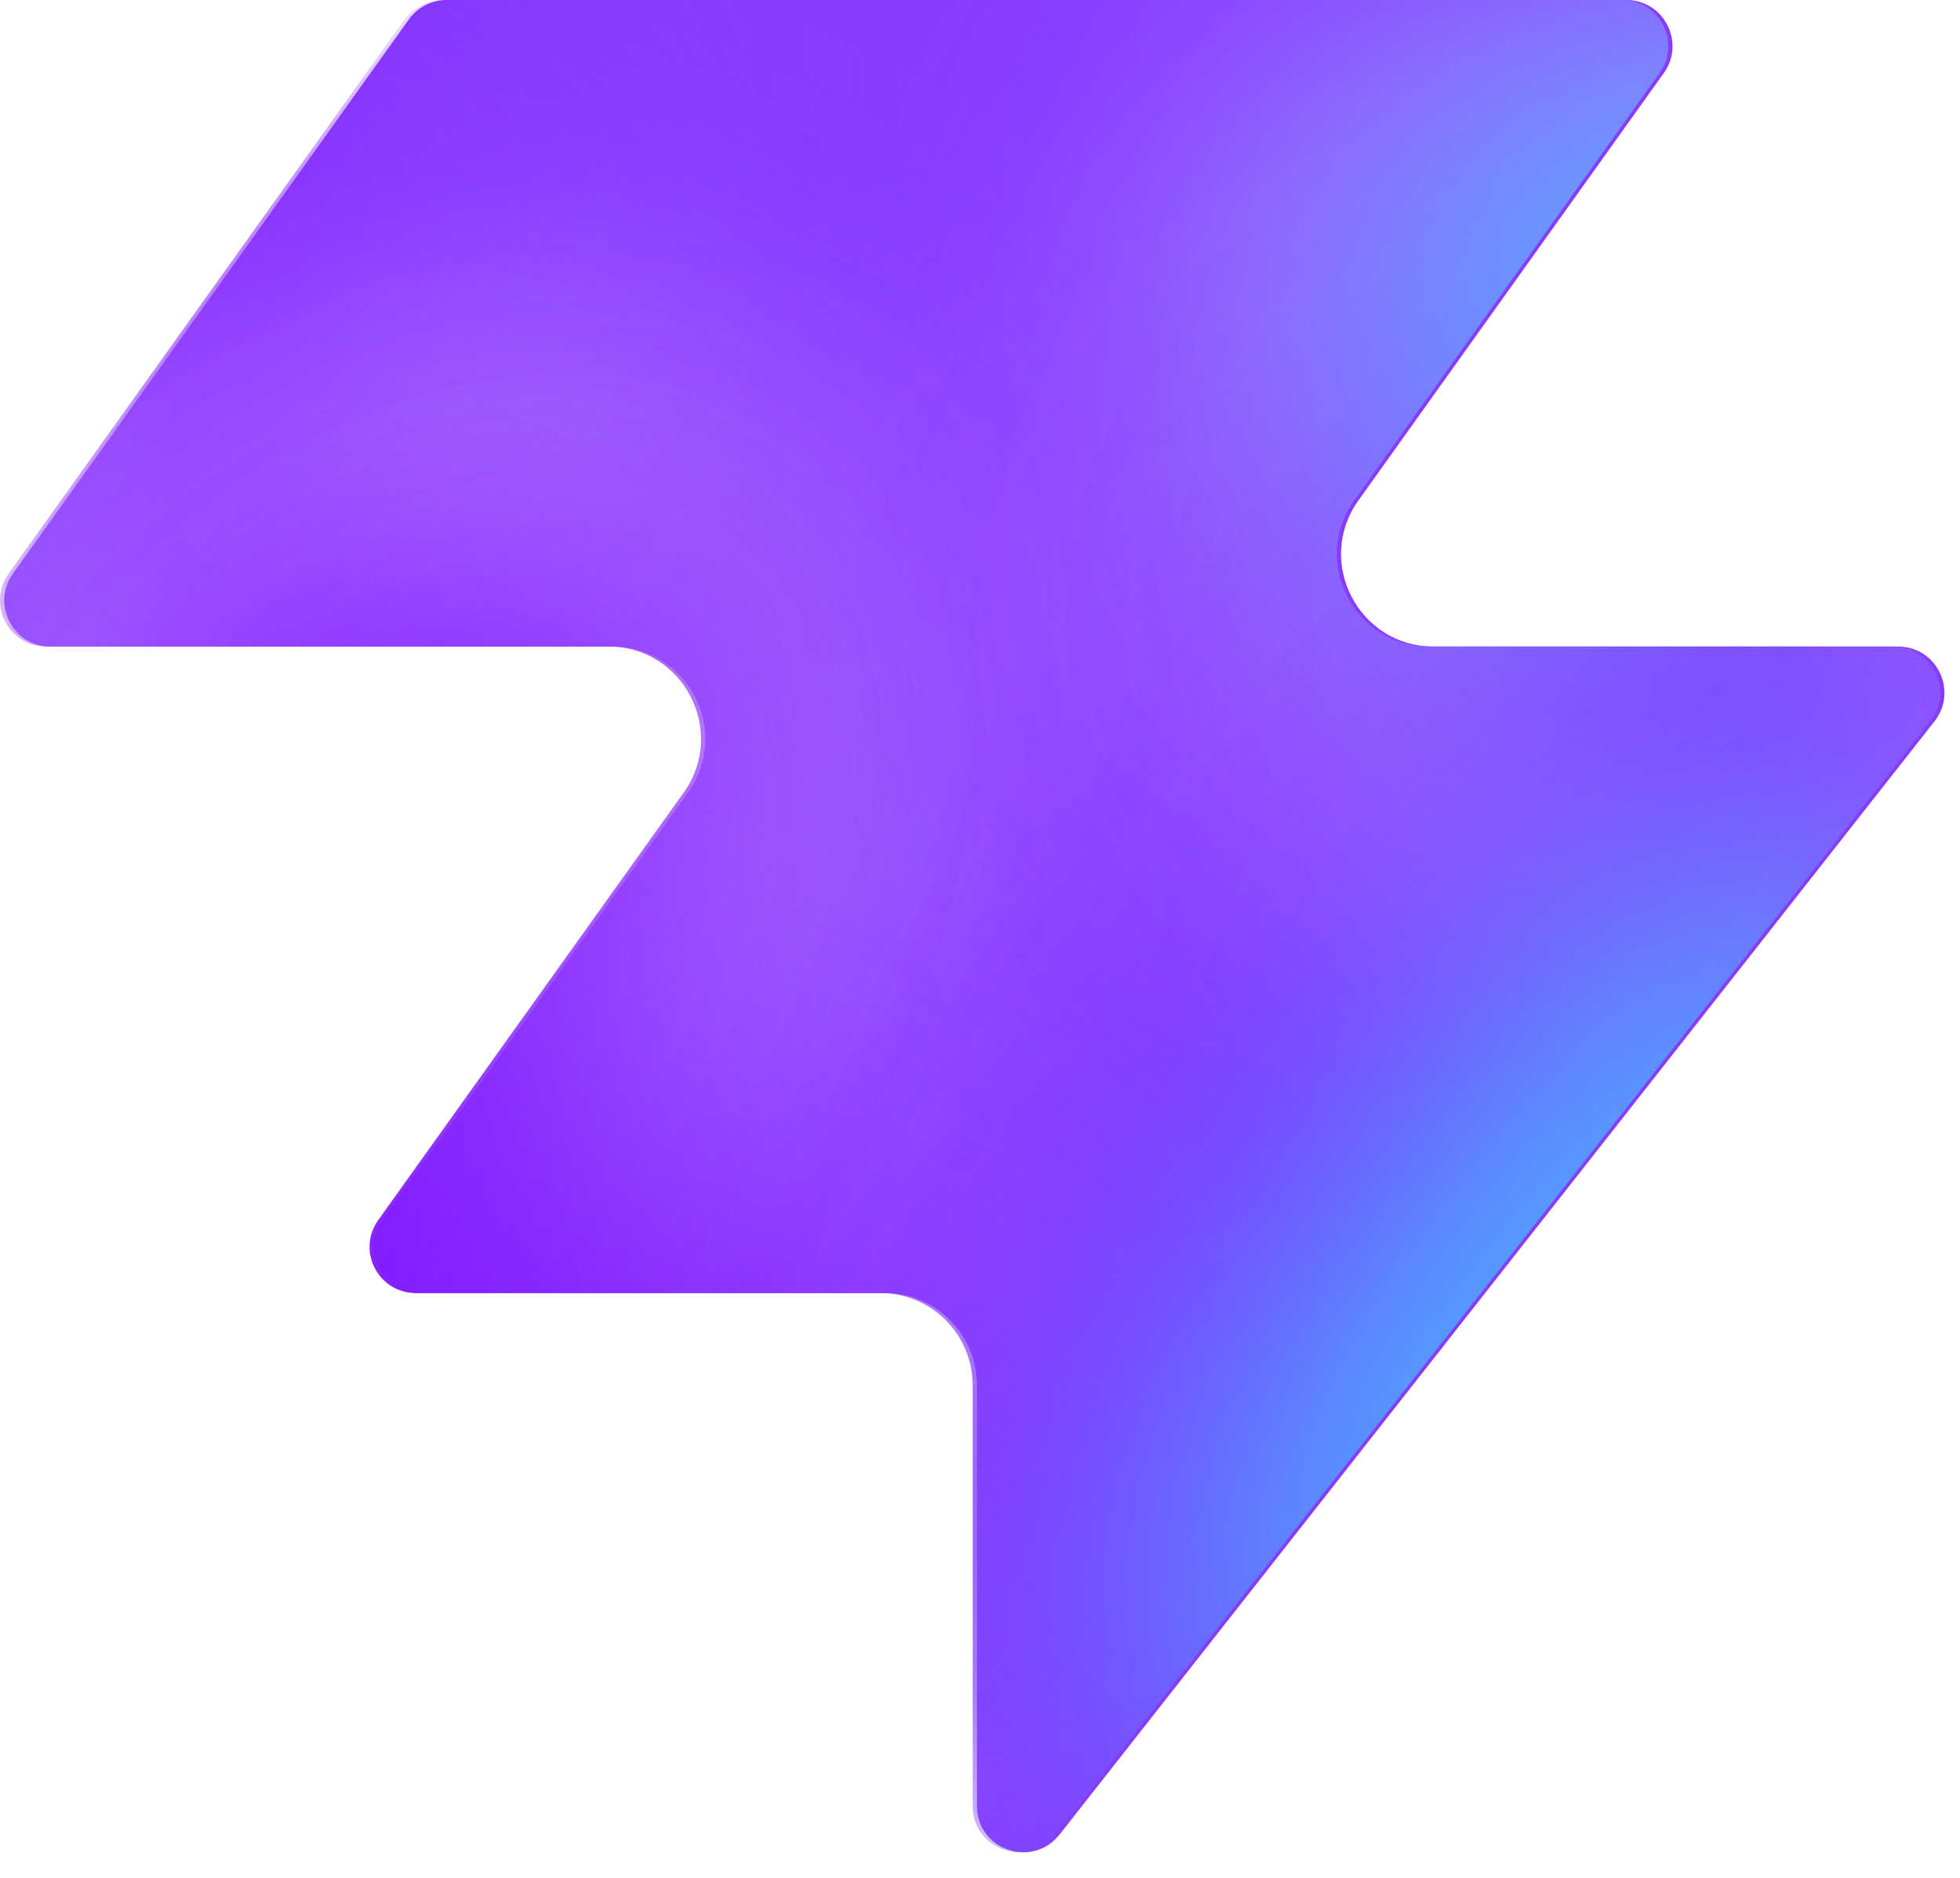
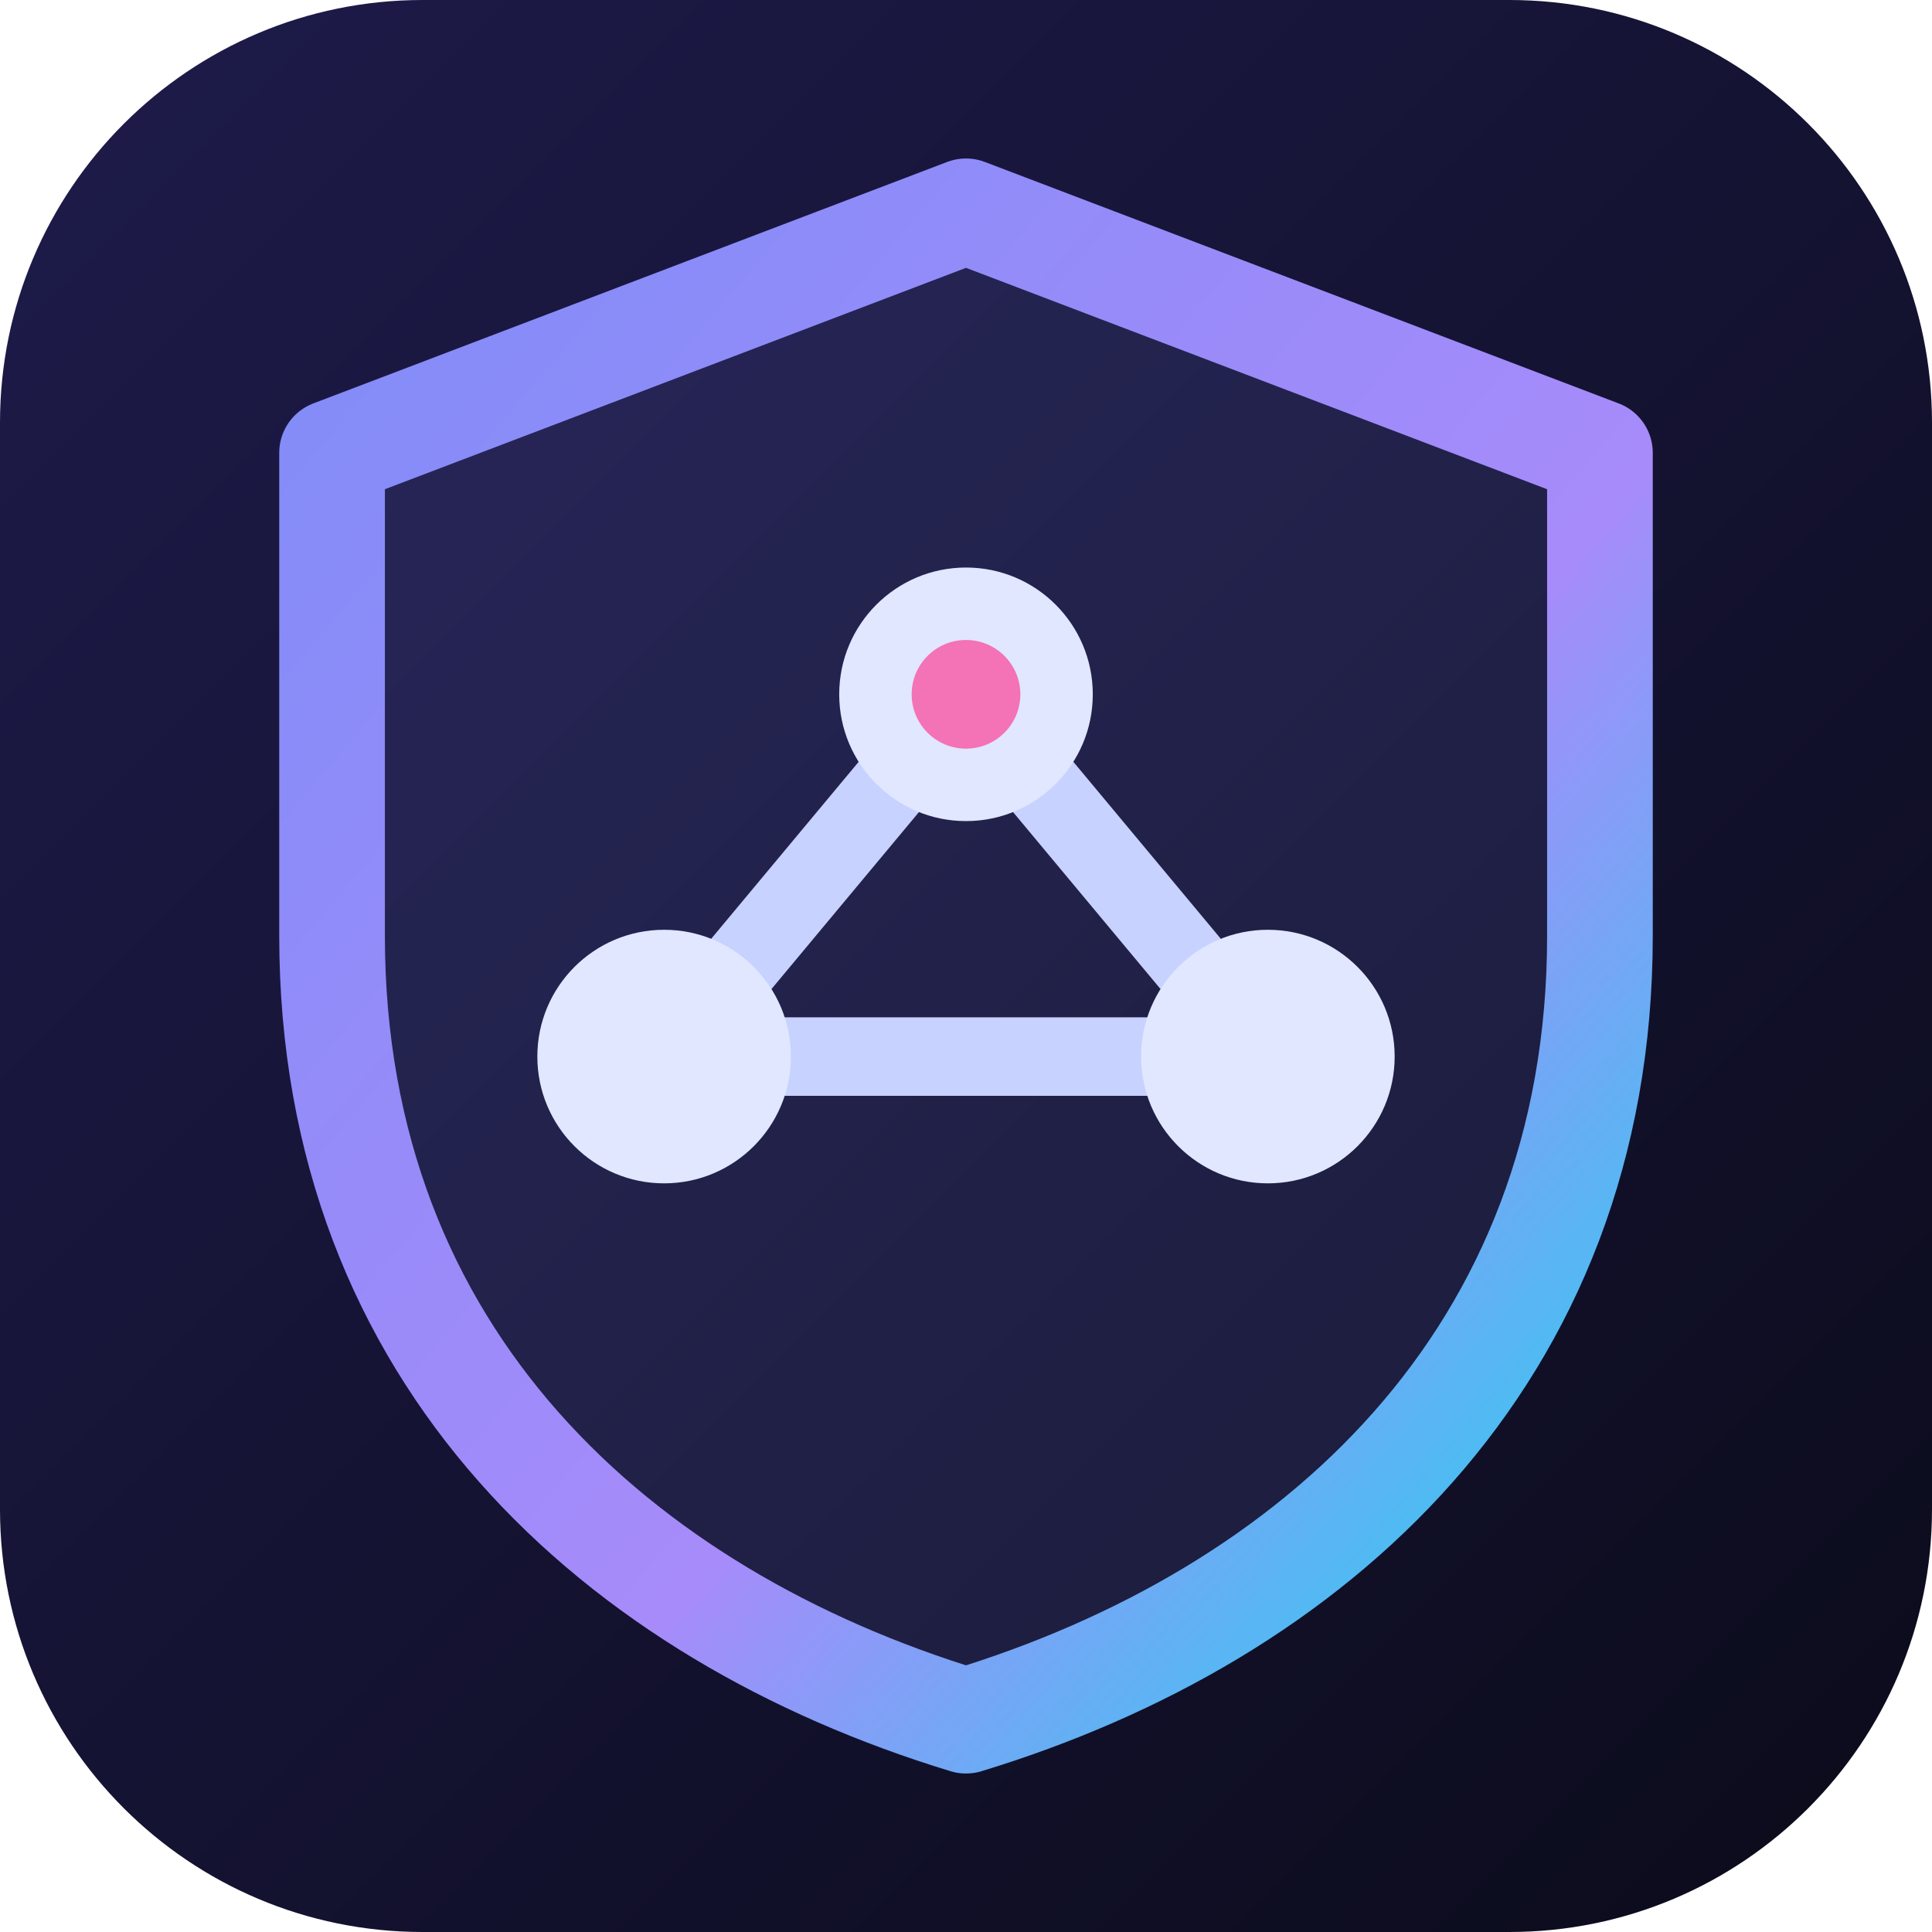
- <svg xmlns="http://www.w3.org/2000/svg" width="48" height="46" fill="none" viewBox="0 0 48 46">
-   <path fill="#863bff" d="M25.946 44.938c-.664.845-2.021.375-2.021-.698V33.937a2.26 2.26 0 0 0-2.262-2.262H10.287c-.92 0-1.456-1.04-.92-1.788l7.48-10.471c1.07-1.497 0-3.578-1.842-3.578H1.237c-.92 0-1.456-1.04-.92-1.788L10.013.474c.214-.297.556-.474.92-.474h28.894c.92 0 1.456 1.04.92 1.788l-7.48 10.471c-1.07 1.498 0 3.579 1.842 3.579h11.377c.943 0 1.473 1.088.89 1.83L25.947 44.94z" style="fill:#863bff;fill:color(display-p3 .525 .23 1);fill-opacity:1" />
-   <mask id="a" width="48" height="46" x="0" y="0" maskUnits="userSpaceOnUse" style="mask-type:alpha">
-     <path fill="#000" d="M25.842 44.938c-.664.844-2.021.375-2.021-.698V33.937a2.26 2.26 0 0 0-2.262-2.262H10.183c-.92 0-1.456-1.04-.92-1.788l7.48-10.471c1.07-1.498 0-3.579-1.842-3.579H1.133c-.92 0-1.456-1.04-.92-1.787L9.91.473c.214-.297.556-.474.92-.474h28.894c.92 0 1.456 1.04.92 1.788l-7.48 10.471c-1.07 1.498 0 3.578 1.842 3.578h11.377c.943 0 1.473 1.088.89 1.832L25.843 44.94z" style="fill:#000;fill-opacity:1" />
-   </mask>
-   <g mask="url(#a)">
-     <g filter="url(#b)">
-       <ellipse cx="5.508" cy="14.704" fill="#ede6ff" rx="5.508" ry="14.704" style="fill:#ede6ff;fill:color(display-p3 .927 .903 1);fill-opacity:1" transform="matrix(.00324 1 1 -.00324 -4.47 31.516)" />
-     </g>
-     <g filter="url(#c)">
-       <ellipse cx="10.399" cy="29.851" fill="#ede6ff" rx="10.399" ry="29.851" style="fill:#ede6ff;fill:color(display-p3 .927 .903 1);fill-opacity:1" transform="matrix(.00324 1 1 -.00324 -39.328 7.883)" />
-     </g>
-     <g filter="url(#d)">
-       <ellipse cx="5.508" cy="30.487" fill="#7e14ff" rx="5.508" ry="30.487" style="fill:#7e14ff;fill:color(display-p3 .492 .077 1);fill-opacity:1" transform="rotate(89.814 -25.913 -14.639)scale(1 -1)" />
-     </g>
-     <g filter="url(#e)">
-       <ellipse cx="5.508" cy="30.599" fill="#7e14ff" rx="5.508" ry="30.599" style="fill:#7e14ff;fill:color(display-p3 .492 .077 1);fill-opacity:1" transform="rotate(89.814 -32.644 -3.334)scale(1 -1)" />
-     </g>
-     <g filter="url(#f)">
-       <ellipse cx="5.508" cy="30.599" fill="#7e14ff" rx="5.508" ry="30.599" style="fill:#7e14ff;fill:color(display-p3 .492 .077 1);fill-opacity:1" transform="matrix(.00324 1 1 -.00324 -34.34 30.47)" />
-     </g>
-     <g filter="url(#g)">
-       <ellipse cx="14.072" cy="22.078" fill="#ede6ff" rx="14.072" ry="22.078" style="fill:#ede6ff;fill:color(display-p3 .927 .903 1);fill-opacity:1" transform="rotate(93.35 24.506 48.493)scale(-1 1)" />
-     </g>
-     <g filter="url(#h)">
-       <ellipse cx="3.47" cy="21.501" fill="#7e14ff" rx="3.47" ry="21.501" style="fill:#7e14ff;fill:color(display-p3 .492 .077 1);fill-opacity:1" transform="rotate(89.009 28.708 47.59)scale(-1 1)" />
-     </g>
-     <g filter="url(#i)">
-       <ellipse cx="3.47" cy="21.501" fill="#7e14ff" rx="3.47" ry="21.501" style="fill:#7e14ff;fill:color(display-p3 .492 .077 1);fill-opacity:1" transform="rotate(89.009 28.708 47.59)scale(-1 1)" />
-     </g>
-     <g filter="url(#j)">
-       <ellipse cx=".387" cy="8.972" fill="#7e14ff" rx="4.407" ry="29.108" style="fill:#7e14ff;fill:color(display-p3 .492 .077 1);fill-opacity:1" transform="rotate(39.51 .387 8.972)" />
-     </g>
-     <g filter="url(#k)">
-       <ellipse cx="47.523" cy="-6.092" fill="#7e14ff" rx="4.407" ry="29.108" style="fill:#7e14ff;fill:color(display-p3 .492 .077 1);fill-opacity:1" transform="rotate(37.892 47.523 -6.092)" />
-     </g>
-     <g filter="url(#l)">
-       <ellipse cx="41.412" cy="6.333" fill="#47bfff" rx="5.971" ry="9.665" style="fill:#47bfff;fill:color(display-p3 .28 .748 1);fill-opacity:1" transform="rotate(37.892 41.412 6.333)" />
-     </g>
-     <g filter="url(#m)">
-       <ellipse cx="-1.879" cy="38.332" fill="#7e14ff" rx="4.407" ry="29.108" style="fill:#7e14ff;fill:color(display-p3 .492 .077 1);fill-opacity:1" transform="rotate(37.892 -1.88 38.332)" />
-     </g>
-     <g filter="url(#n)">
-       <ellipse cx="-1.879" cy="38.332" fill="#7e14ff" rx="4.407" ry="29.108" style="fill:#7e14ff;fill:color(display-p3 .492 .077 1);fill-opacity:1" transform="rotate(37.892 -1.88 38.332)" />
-     </g>
-     <g filter="url(#o)">
-       <ellipse cx="35.651" cy="29.907" fill="#7e14ff" rx="4.407" ry="29.108" style="fill:#7e14ff;fill:color(display-p3 .492 .077 1);fill-opacity:1" transform="rotate(37.892 35.651 29.907)" />
-     </g>
-     <g filter="url(#p)">
-       <ellipse cx="38.418" cy="32.4" fill="#47bfff" rx="5.971" ry="15.297" style="fill:#47bfff;fill:color(display-p3 .28 .748 1);fill-opacity:1" transform="rotate(37.892 38.418 32.4)" />
-     </g>
+ <svg xmlns="http://www.w3.org/2000/svg" viewBox="0 0 64 64">
+   <defs>
+     <linearGradient id="bg" x1="0" y1="0" x2="1" y2="1">
+       <stop offset="0" stop-color="#1e1b4b" />
+       <stop offset="1" stop-color="#0b0b1a" />
+     </linearGradient>
+     <linearGradient id="ring" x1="0" y1="0" x2="1" y2="1">
+       <stop offset="0" stop-color="#818cf8" />
+       <stop offset="0.6" stop-color="#a78bfa" />
+       <stop offset="1" stop-color="#22d3ee" />
+     </linearGradient>
+   </defs>
+   <rect width="64" height="64" rx="14" fill="url(#bg)" />
+   <path d="M32 7 11 15v16c0 14 9.5 22.5 21 26 11.500-3.500 21-12 21-26V15L32 7Z" fill="rgba(129,140,248,0.12)" stroke="url(#ring)" stroke-width="3.5" stroke-linejoin="round" />
+   <g stroke="#c7d2fe" stroke-width="2.6" stroke-linecap="round" stroke-linejoin="round" fill="none">
+     <path d="M22 35 32 23l10 12M22 35h20" />
  </g>
-   <defs>
-     <filter id="b" width="60.045" height="41.654" x="-19.77" y="16.149" color-interpolation-filters="sRGB" filterUnits="userSpaceOnUse">
-       <feFlood flood-opacity="0" result="BackgroundImageFix" />
-       <feBlend in="SourceGraphic" in2="BackgroundImageFix" result="shape" />
-       <feGaussianBlur result="effect1_foregroundBlur_2002_17158" stdDeviation="7.659" />
-     </filter>
-     <filter id="c" width="90.34" height="51.437" x="-54.613" y="-7.533" color-interpolation-filters="sRGB" filterUnits="userSpaceOnUse">
-       <feFlood flood-opacity="0" result="BackgroundImageFix" />
-       <feBlend in="SourceGraphic" in2="BackgroundImageFix" result="shape" />
-       <feGaussianBlur result="effect1_foregroundBlur_2002_17158" stdDeviation="7.659" />
-     </filter>
-     <filter id="d" width="79.355" height="29.4" x="-49.64" y="2.03" color-interpolation-filters="sRGB" filterUnits="userSpaceOnUse">
-       <feFlood flood-opacity="0" result="BackgroundImageFix" />
-       <feBlend in="SourceGraphic" in2="BackgroundImageFix" result="shape" />
-       <feGaussianBlur result="effect1_foregroundBlur_2002_17158" stdDeviation="4.596" />
-     </filter>
-     <filter id="e" width="79.579" height="29.4" x="-45.045" y="20.029" color-interpolation-filters="sRGB" filterUnits="userSpaceOnUse">
-       <feFlood flood-opacity="0" result="BackgroundImageFix" />
-       <feBlend in="SourceGraphic" in2="BackgroundImageFix" result="shape" />
-       <feGaussianBlur result="effect1_foregroundBlur_2002_17158" stdDeviation="4.596" />
-     </filter>
-     <filter id="f" width="79.579" height="29.4" x="-43.513" y="21.178" color-interpolation-filters="sRGB" filterUnits="userSpaceOnUse">
-       <feFlood flood-opacity="0" result="BackgroundImageFix" />
-       <feBlend in="SourceGraphic" in2="BackgroundImageFix" result="shape" />
-       <feGaussianBlur result="effect1_foregroundBlur_2002_17158" stdDeviation="4.596" />
-     </filter>
-     <filter id="g" width="74.749" height="58.852" x="15.756" y="-17.901" color-interpolation-filters="sRGB" filterUnits="userSpaceOnUse">
-       <feFlood flood-opacity="0" result="BackgroundImageFix" />
-       <feBlend in="SourceGraphic" in2="BackgroundImageFix" result="shape" />
-       <feGaussianBlur result="effect1_foregroundBlur_2002_17158" stdDeviation="7.659" />
-     </filter>
-     <filter id="h" width="61.377" height="25.362" x="23.548" y="2.284" color-interpolation-filters="sRGB" filterUnits="userSpaceOnUse">
-       <feFlood flood-opacity="0" result="BackgroundImageFix" />
-       <feBlend in="SourceGraphic" in2="BackgroundImageFix" result="shape" />
-       <feGaussianBlur result="effect1_foregroundBlur_2002_17158" stdDeviation="4.596" />
-     </filter>
-     <filter id="i" width="61.377" height="25.362" x="23.548" y="2.284" color-interpolation-filters="sRGB" filterUnits="userSpaceOnUse">
-       <feFlood flood-opacity="0" result="BackgroundImageFix" />
-       <feBlend in="SourceGraphic" in2="BackgroundImageFix" result="shape" />
-       <feGaussianBlur result="effect1_foregroundBlur_2002_17158" stdDeviation="4.596" />
-     </filter>
-     <filter id="j" width="56.045" height="63.649" x="-27.636" y="-22.853" color-interpolation-filters="sRGB" filterUnits="userSpaceOnUse">
-       <feFlood flood-opacity="0" result="BackgroundImageFix" />
-       <feBlend in="SourceGraphic" in2="BackgroundImageFix" result="shape" />
-       <feGaussianBlur result="effect1_foregroundBlur_2002_17158" stdDeviation="4.596" />
-     </filter>
-     <filter id="k" width="54.814" height="64.646" x="20.116" y="-38.415" color-interpolation-filters="sRGB" filterUnits="userSpaceOnUse">
-       <feFlood flood-opacity="0" result="BackgroundImageFix" />
-       <feBlend in="SourceGraphic" in2="BackgroundImageFix" result="shape" />
-       <feGaussianBlur result="effect1_foregroundBlur_2002_17158" stdDeviation="4.596" />
-     </filter>
-     <filter id="l" width="33.541" height="35.313" x="24.641" y="-11.323" color-interpolation-filters="sRGB" filterUnits="userSpaceOnUse">
-       <feFlood flood-opacity="0" result="BackgroundImageFix" />
-       <feBlend in="SourceGraphic" in2="BackgroundImageFix" result="shape" />
-       <feGaussianBlur result="effect1_foregroundBlur_2002_17158" stdDeviation="4.596" />
-     </filter>
-     <filter id="m" width="54.814" height="64.646" x="-29.286" y="6.009" color-interpolation-filters="sRGB" filterUnits="userSpaceOnUse">
-       <feFlood flood-opacity="0" result="BackgroundImageFix" />
-       <feBlend in="SourceGraphic" in2="BackgroundImageFix" result="shape" />
-       <feGaussianBlur result="effect1_foregroundBlur_2002_17158" stdDeviation="4.596" />
-     </filter>
-     <filter id="n" width="54.814" height="64.646" x="-29.286" y="6.009" color-interpolation-filters="sRGB" filterUnits="userSpaceOnUse">
-       <feFlood flood-opacity="0" result="BackgroundImageFix" />
-       <feBlend in="SourceGraphic" in2="BackgroundImageFix" result="shape" />
-       <feGaussianBlur result="effect1_foregroundBlur_2002_17158" stdDeviation="4.596" />
-     </filter>
-     <filter id="o" width="54.814" height="64.646" x="8.244" y="-2.416" color-interpolation-filters="sRGB" filterUnits="userSpaceOnUse">
-       <feFlood flood-opacity="0" result="BackgroundImageFix" />
-       <feBlend in="SourceGraphic" in2="BackgroundImageFix" result="shape" />
-       <feGaussianBlur result="effect1_foregroundBlur_2002_17158" stdDeviation="4.596" />
-     </filter>
-     <filter id="p" width="39.409" height="43.623" x="18.713" y="10.588" color-interpolation-filters="sRGB" filterUnits="userSpaceOnUse">
-       <feFlood flood-opacity="0" result="BackgroundImageFix" />
-       <feBlend in="SourceGraphic" in2="BackgroundImageFix" result="shape" />
-       <feGaussianBlur result="effect1_foregroundBlur_2002_17158" stdDeviation="4.596" />
-     </filter>
-   </defs>
+   <g fill="#e0e7ff">
+     <circle cx="32" cy="23" r="4.2" />
+     <circle cx="22" cy="35" r="4.2" />
+     <circle cx="42" cy="35" r="4.2" />
+   </g>
+   <circle cx="32" cy="23" r="1.8" fill="#f472b6" />
</svg>
